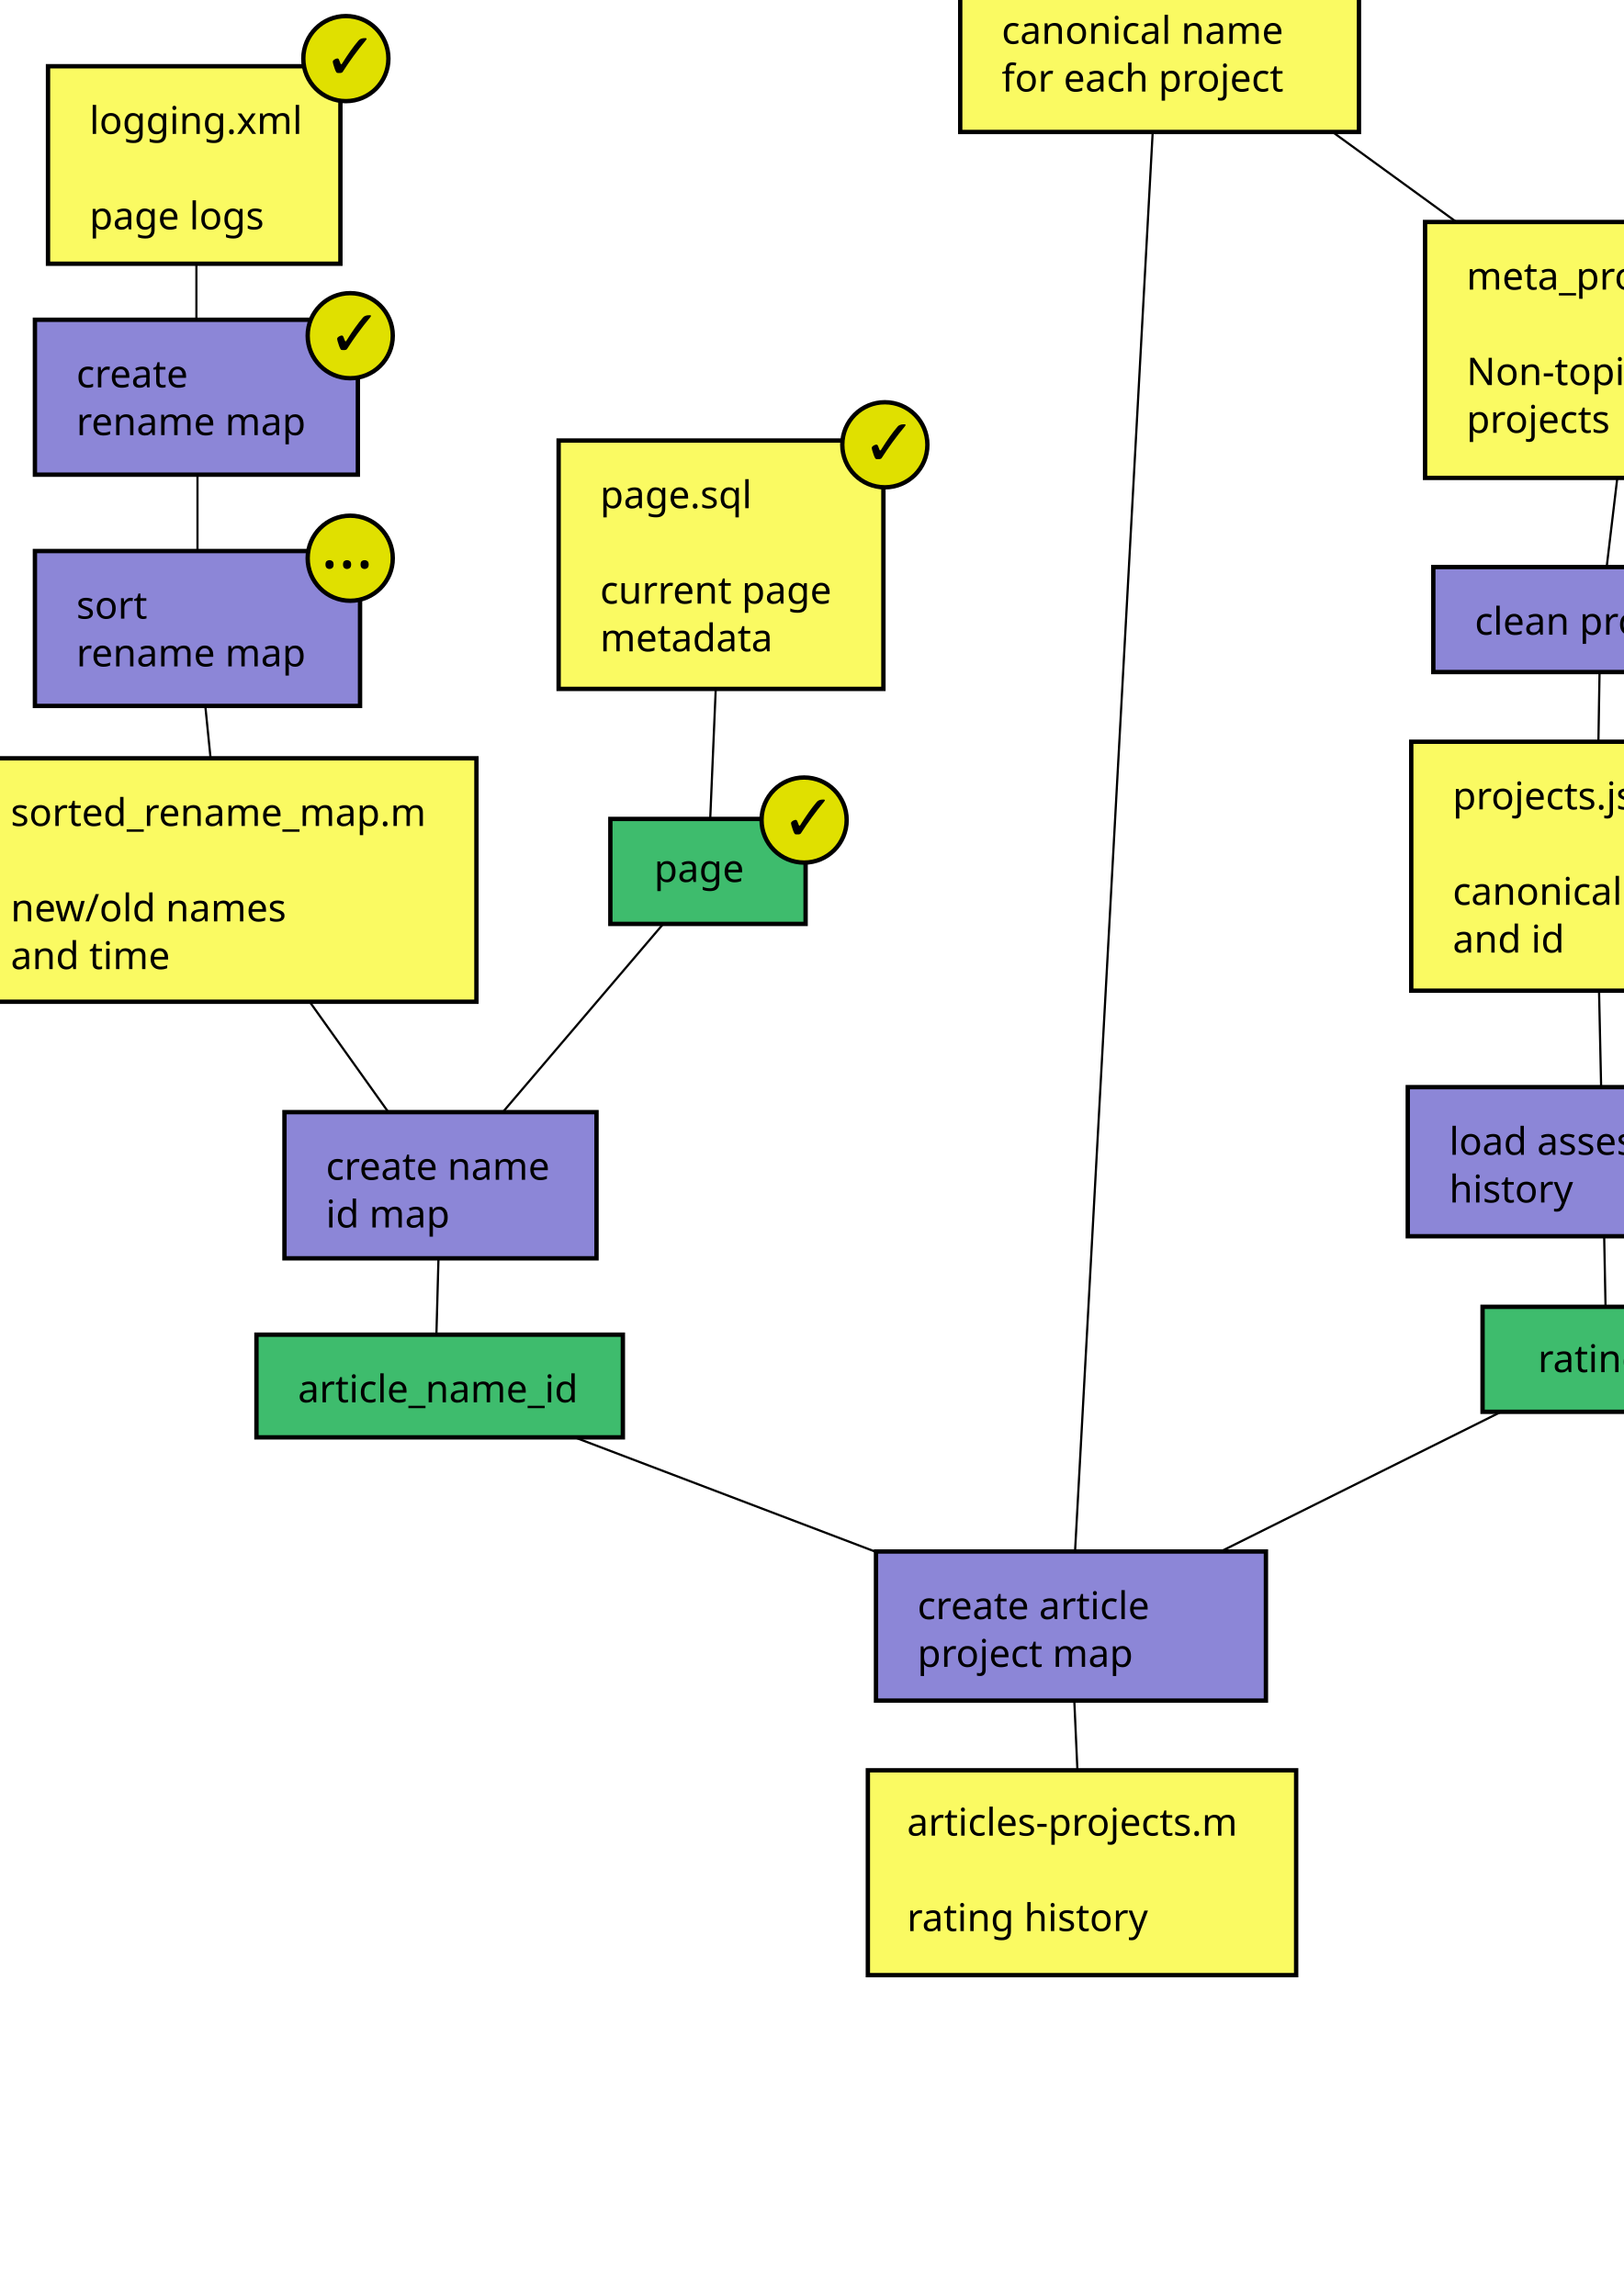
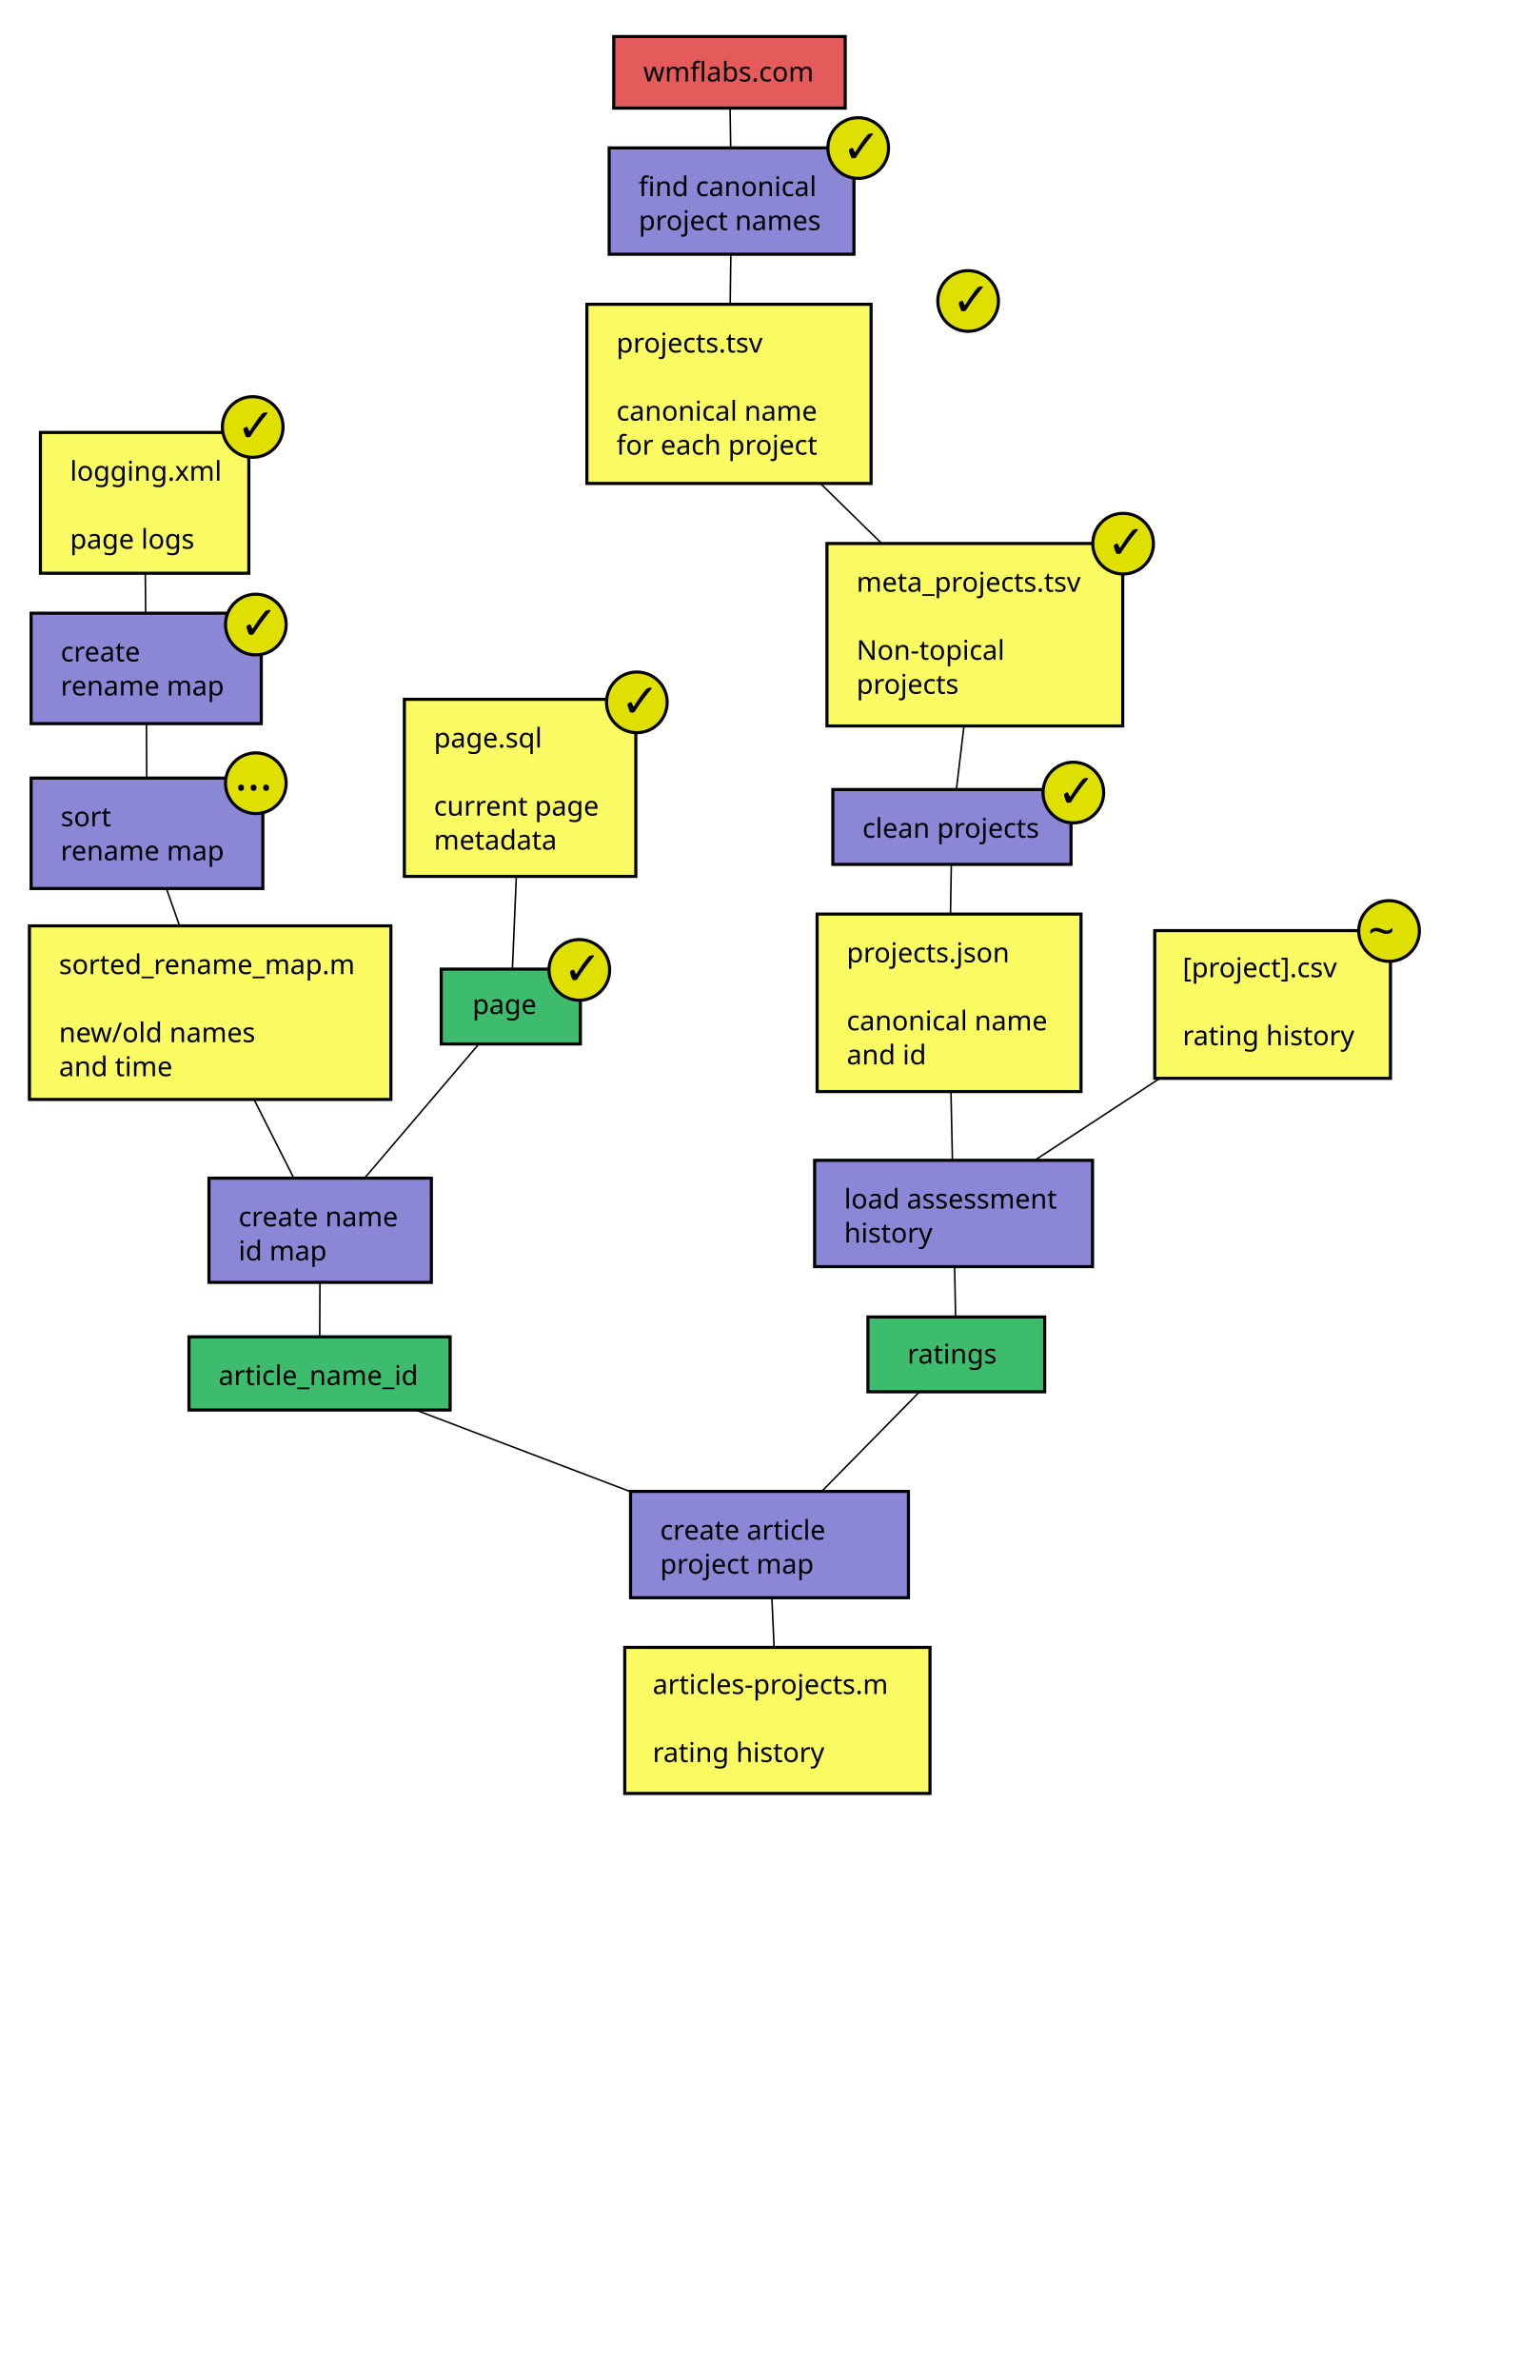
- <svg xmlns="http://www.w3.org/2000/svg" width="210mm" height="297mm" viewBox="0 0 744.094 1052.362" id="svg2" version="1.1">
+ <svg xmlns="http://www.w3.org/2000/svg" width="11in" height="17in" viewBox="0 0 990 1530" id="svg2" version="1.1">
  <defs id="defs4" />
-   <g id="layer1">
-     <rect y="347.563" x="-14.081" height="111.582" width="232.422" id="rect4311" style="fill:#fafa62;fill-opacity:1;fill-rule:evenodd;stroke:#000000;stroke-width:2;stroke-linecap:butt;stroke-linejoin:miter;stroke-miterlimit:4;stroke-dasharray:none;stroke-opacity:1" />
-     <text id="text4313" y="378.563" x="4.919" style="font-style:normal;font-weight:normal;font-size:40px;line-height:125%;font-family:sans-serif;letter-spacing:0px;word-spacing:0px;fill:#000000;fill-opacity:1;stroke:none;stroke-width:1px;stroke-linecap:butt;stroke-linejoin:miter;stroke-opacity:1" xml:space="preserve">
-       <tspan style="font-size:17.5px" y="378.563" x="4.919" id="tspan4324">sorted_rename_map.m</tspan>
-       <tspan style="font-size:17.5px" y="400.438" x="4.919" id="tspan4442" />
-       <tspan style="font-size:17.5px" y="422.313" x="4.919" id="tspan4444">new/old names</tspan>
-       <tspan style="font-size:17.5px" y="444.188" x="4.919" id="tspan4446">and time</tspan>
-     </text>
-     <g id="g4251" transform="translate(477.8427,334.5445)">
+   <g id="layer1" transform="translate(0,477.6379)">
+     <g id="g4787" transform="translate(4,-230)">
+       <rect style="fill:#fafa62;fill-opacity:1;fill-rule:evenodd;stroke:#000000;stroke-width:2;stroke-linecap:butt;stroke-linejoin:miter;stroke-miterlimit:4;stroke-dasharray:none;stroke-opacity:1" id="rect4311" width="232.422" height="111.582" x="14.919" y="347.563" />
+       <text xml:space="preserve" style="font-style:normal;font-weight:normal;font-size:40px;line-height:125%;font-family:sans-serif;letter-spacing:0px;word-spacing:0px;fill:#000000;fill-opacity:1;stroke:none;stroke-width:1px;stroke-linecap:butt;stroke-linejoin:miter;stroke-opacity:1" x="33.919" y="378.563" id="text4313">
+         <tspan id="tspan4324" x="33.919" y="378.563" style="font-size:17.5px">sorted_rename_map.m</tspan>
+         <tspan id="tspan4442" x="33.919" y="400.438" style="font-size:17.5px" />
+         <tspan id="tspan4444" x="33.919" y="422.313" style="font-size:17.5px">new/old names</tspan>
+         <tspan id="tspan4446" x="33.919" y="444.188" style="font-size:17.5px">and time</tspan>
+       </text>
+     </g>
+     <g id="g4251" transform="translate(356.5093,104.5445)">
      <rect y="-74.638" x="179" height="48.128" width="153.155" id="rect4253" style="fill:#8c86d7;fill-opacity:1;fill-rule:evenodd;stroke:#000000;stroke-width:2;stroke-linecap:butt;stroke-linejoin:miter;stroke-miterlimit:4;stroke-dasharray:none;stroke-opacity:1" />
      <text id="text4255" y="-43.638" x="198" style="font-style:normal;font-weight:normal;font-size:40px;line-height:125%;font-family:sans-serif;letter-spacing:0px;word-spacing:0px;fill:#000000;fill-opacity:1;stroke:none;stroke-width:1px;stroke-linecap:butt;stroke-linejoin:miter;stroke-opacity:1" xml:space="preserve">
        <tspan style="font-size:17.5px" y="-43.638" x="198" id="tspan4257">clean projects</tspan>
      </text>
    </g>
-     <g id="g4259" transform="translate(275.3535,-80.58157)">
+     <g id="g4259" transform="translate(212.6869,-307.9149)">
      <rect style="fill:#8c86d7;fill-opacity:1;fill-rule:evenodd;stroke:#000000;stroke-width:2;stroke-linecap:butt;stroke-linejoin:miter;stroke-miterlimit:4;stroke-dasharray:none;stroke-opacity:1" id="rect4261" width="157.412" height="68.348" x="179" y="-74.638" />
      <text xml:space="preserve" style="font-style:normal;font-weight:normal;font-size:40px;line-height:125%;font-family:sans-serif;letter-spacing:0px;word-spacing:0px;fill:#000000;fill-opacity:1;stroke:none;stroke-width:1px;stroke-linecap:butt;stroke-linejoin:miter;stroke-opacity:1" x="198" y="-43.638" id="text4263">
        <tspan id="tspan4265" x="198" y="-43.638" style="font-size:17.5px">find canonical</tspan>
        <tspan x="198" y="-21.763" style="font-size:17.5px" id="tspan4470">project names</tspan>
      </text>
    </g>
-     <rect style="fill:#3ebc6d;fill-opacity:1;fill-rule:evenodd;stroke:#000000;stroke-width:2;stroke-linecap:butt;stroke-linejoin:miter;stroke-miterlimit:4;stroke-dasharray:none;stroke-opacity:1" id="rect4269" width="167.921" height="47.06" x="117.52" y="611.745" />
-     <text xml:space="preserve" style="font-style:normal;font-weight:normal;font-size:40px;line-height:125%;font-family:sans-serif;letter-spacing:0px;word-spacing:0px;fill:#000000;fill-opacity:1;stroke:none;stroke-width:1px;stroke-linecap:butt;stroke-linejoin:miter;stroke-opacity:1" x="136.52" y="642.745" id="text4271">
-       <tspan id="tspan4273" x="136.52" y="642.745" style="font-size:17.5px">article_name_id</tspan>
+     <g id="g4806" transform="translate(4,-230)">
+       <rect y="611.745" x="117.52" height="47.06" width="167.921" id="rect4269" style="fill:#3ebc6d;fill-opacity:1;fill-rule:evenodd;stroke:#000000;stroke-width:2;stroke-linecap:butt;stroke-linejoin:miter;stroke-miterlimit:4;stroke-dasharray:none;stroke-opacity:1" />
+       <text id="text4271" y="642.745" x="136.52" style="font-style:normal;font-weight:normal;font-size:40px;line-height:125%;font-family:sans-serif;letter-spacing:0px;word-spacing:0px;fill:#000000;fill-opacity:1;stroke:none;stroke-width:1px;stroke-linecap:butt;stroke-linejoin:miter;stroke-opacity:1" xml:space="preserve">
+         <tspan style="font-size:17.5px" y="642.745" x="136.52" id="tspan4273">article_name_id</tspan>
+       </text>
+     </g>
+     <g id="g4800" transform="translate(4,-230)">
+       <rect style="fill:#8c86d7;fill-opacity:1;fill-rule:evenodd;stroke:#000000;stroke-width:2;stroke-linecap:butt;stroke-linejoin:miter;stroke-miterlimit:4;stroke-dasharray:none;stroke-opacity:1" id="rect4277" width="143" height="67" x="130.36" y="509.745" />
+       <text xml:space="preserve" style="font-style:normal;font-weight:normal;font-size:40px;line-height:125%;font-family:sans-serif;letter-spacing:0px;word-spacing:0px;fill:#000000;fill-opacity:1;stroke:none;stroke-width:1px;stroke-linecap:butt;stroke-linejoin:miter;stroke-opacity:1" x="149.36" y="540.745" id="text4279">
+         <tspan id="tspan4281" x="149.36" y="540.745" style="font-size:17.5px">create name</tspan>
+         <tspan id="tspan4329" x="149.36" y="562.62" style="font-size:17.5px">id map</tspan>
+       </text>
+     </g>
+     <g id="g4773" transform="translate(4,-230)">
+       <rect y="252.563" x="16" height="71" width="149" id="rect4285" style="fill:#8c86d7;fill-opacity:1;fill-rule:evenodd;stroke:#000000;stroke-width:2;stroke-linecap:butt;stroke-linejoin:miter;stroke-miterlimit:4;stroke-dasharray:none;stroke-opacity:1" />
+       <text id="text4287" y="283.563" x="35" style="font-style:normal;font-weight:normal;font-size:40px;line-height:125%;font-family:sans-serif;letter-spacing:0px;word-spacing:0px;fill:#000000;fill-opacity:1;stroke:none;stroke-width:1px;stroke-linecap:butt;stroke-linejoin:miter;stroke-opacity:1" xml:space="preserve">
+         <tspan style="font-size:17.5px" y="283.563" x="35" id="tspan4289">sort</tspan>
+         <tspan id="tspan4307" style="font-size:17.5px" y="305.438" x="35">rename map</tspan>
+       </text>
+     </g>
+     <g id="g4767" transform="translate(4,-230)">
+       <rect style="fill:#8c86d7;fill-opacity:1;fill-rule:evenodd;stroke:#000000;stroke-width:2;stroke-linecap:butt;stroke-linejoin:miter;stroke-miterlimit:4;stroke-dasharray:none;stroke-opacity:1" id="rect4293" width="148" height="71" x="16" y="146.563" />
+       <text xml:space="preserve" style="font-style:normal;font-weight:normal;font-size:40px;line-height:125%;font-family:sans-serif;letter-spacing:0px;word-spacing:0px;fill:#000000;fill-opacity:1;stroke:none;stroke-width:1px;stroke-linecap:butt;stroke-linejoin:miter;stroke-opacity:1" x="35" y="177.563" id="text4295">
+         <tspan id="tspan4434" x="35" y="177.563" style="font-size:17.5px">create</tspan>
+         <tspan id="tspan4438" x="35" y="199.438" style="font-size:17.5px">rename map</tspan>
+       </text>
+     </g>
+     <g id="g4831" transform="translate(-121.3333,-230)">
+       <rect style="fill:#fafa62;fill-opacity:1;fill-rule:evenodd;stroke:#000000;stroke-width:2;stroke-linecap:butt;stroke-linejoin:miter;stroke-miterlimit:4;stroke-dasharray:none;stroke-opacity:1" id="rect4193" width="151.578" height="94.952" x="863.826" y="350.617" />
+       <text xml:space="preserve" style="font-style:normal;font-weight:normal;font-size:40px;line-height:125%;font-family:sans-serif;letter-spacing:0px;word-spacing:0px;fill:#000000;fill-opacity:1;stroke:none;stroke-width:1px;stroke-linecap:butt;stroke-linejoin:miter;stroke-opacity:1" x="881.762" y="380.553" id="text4195">
+         <tspan id="tspan4197" x="881.762" y="380.553" style="font-size:17.5px">[project].csv</tspan>
+         <tspan id="tspan4484" x="881.762" y="402.428" style="font-size:17.5px" />
+         <tspan id="tspan4486" x="881.762" y="424.303" style="font-size:17.5px">rating history</tspan>
+       </text>
+     </g>
+     <g id="g4779" transform="translate(4,-230)">
+       <rect style="fill:#fafa62;fill-opacity:1;fill-rule:evenodd;stroke:#000000;stroke-width:2;stroke-linecap:butt;stroke-linejoin:miter;stroke-miterlimit:4;stroke-dasharray:none;stroke-opacity:1" id="rect4209" width="148.841" height="113.843" x="256.002" y="201.917" />
+       <text xml:space="preserve" style="font-style:normal;font-weight:normal;font-size:40px;line-height:125%;font-family:sans-serif;letter-spacing:0px;word-spacing:0px;fill:#000000;fill-opacity:1;stroke:none;stroke-width:1px;stroke-linecap:butt;stroke-linejoin:miter;stroke-opacity:1" x="275.002" y="232.917" id="text4211">
+         <tspan id="tspan4213" x="275.002" y="232.917" style="font-size:17.5px">page.sql</tspan>
+         <tspan id="tspan4448" x="275.002" y="254.792" style="font-size:17.5px" />
+         <tspan id="tspan4450" x="275.002" y="276.667" style="font-size:17.5px">current page</tspan>
+         <tspan id="tspan4452" x="275.002" y="298.542" style="font-size:17.5px">metadata</tspan>
+       </text>
+     </g>
+     <rect style="fill:#fafa62;fill-opacity:1;fill-rule:evenodd;stroke:#000000;stroke-width:2;stroke-linecap:butt;stroke-linejoin:miter;stroke-miterlimit:4;stroke-dasharray:none;stroke-opacity:1" id="rect4217" width="134" height="90.522" x="26" y="-199.638" />
+     <text xml:space="preserve" style="font-style:normal;font-weight:normal;font-size:40px;line-height:125%;font-family:sans-serif;letter-spacing:0px;word-spacing:0px;fill:#000000;fill-opacity:1;stroke:none;stroke-width:1px;stroke-linecap:butt;stroke-linejoin:miter;stroke-opacity:1" x="45" y="-168.638" id="text4219">
+       <tspan id="tspan4221" x="45" y="-168.638" style="font-size:17.5px">logging.xml</tspan>
+       <tspan x="45" y="-146.763" style="font-size:17.5px" id="tspan4428" />
+       <tspan x="45" y="-124.888" style="font-size:17.5px" id="tspan4430">page logs</tspan>
    </text>
-     <rect y="509.745" x="130.36" height="67" width="143" id="rect4277" style="fill:#8c86d7;fill-opacity:1;fill-rule:evenodd;stroke:#000000;stroke-width:2;stroke-linecap:butt;stroke-linejoin:miter;stroke-miterlimit:4;stroke-dasharray:none;stroke-opacity:1" />
-     <text id="text4279" y="540.745" x="149.36" style="font-style:normal;font-weight:normal;font-size:40px;line-height:125%;font-family:sans-serif;letter-spacing:0px;word-spacing:0px;fill:#000000;fill-opacity:1;stroke:none;stroke-width:1px;stroke-linecap:butt;stroke-linejoin:miter;stroke-opacity:1" xml:space="preserve">
-       <tspan style="font-size:17.5px" y="540.745" x="149.36" id="tspan4281">create name</tspan>
-       <tspan style="font-size:17.5px" y="562.62" x="149.36" id="tspan4329">id map</tspan>
+     <g id="g4846" transform="translate(-62.66667,-227.3333)">
+       <rect style="fill:#e55a5a;fill-opacity:1;fill-rule:evenodd;stroke:#000000;stroke-width:2;stroke-linecap:butt;stroke-linejoin:miter;stroke-miterlimit:4;stroke-dasharray:none;stroke-opacity:1" id="rect4396" width="148.841" height="46" x="457.306" y="-226.807" />
+       <text xml:space="preserve" style="font-style:normal;font-weight:normal;font-size:40px;line-height:125%;font-family:sans-serif;letter-spacing:0px;word-spacing:0px;fill:#000000;fill-opacity:1;stroke:none;stroke-width:1px;stroke-linecap:butt;stroke-linejoin:miter;stroke-opacity:1" x="476.31" y="-197.936" id="text4398">
+         <tspan id="tspan4400" x="476.31" y="-197.936" style="font-size:17.5px">wmflabs.com</tspan>
+       </text>
+     </g>
+     <g id="g4838" transform="translate(-62.66667,-227.3333)">
+       <rect style="fill:#fafa62;fill-opacity:1;fill-rule:evenodd;stroke:#000000;stroke-width:2;stroke-linecap:butt;stroke-linejoin:miter;stroke-miterlimit:4;stroke-dasharray:none;stroke-opacity:1" id="rect4416" width="182.737" height="115.168" x="440.033" y="-54.679" />
+       <text xml:space="preserve" style="font-style:normal;font-weight:normal;font-size:40px;line-height:125%;font-family:sans-serif;letter-spacing:0px;word-spacing:0px;fill:#000000;fill-opacity:1;stroke:none;stroke-width:1px;stroke-linecap:butt;stroke-linejoin:miter;stroke-opacity:1" x="459.033" y="-23.679" id="text4418">
+         <tspan id="tspan4420" x="459.033" y="-23.679" style="font-size:17.5px">projects.tsv</tspan>
+         <tspan id="tspan4472" x="459.033" y="-1.804" style="font-size:17.5px" />
+         <tspan id="tspan4474" x="459.033" y="20.071" style="font-size:17.5px">canonical name</tspan>
+         <tspan id="tspan4476" x="459.033" y="41.946" style="font-size:17.5px">for each project</tspan>
+       </text>
+     </g>
+     <rect style="fill:#fafa62;fill-opacity:1;fill-rule:evenodd;stroke:#000000;stroke-width:2;stroke-linecap:butt;stroke-linejoin:miter;stroke-miterlimit:4;stroke-dasharray:none;stroke-opacity:1" id="rect4422" width="190.186" height="117.296" x="531.731" y="-128.249" />
+     <text xml:space="preserve" style="font-style:normal;font-weight:normal;font-size:40px;line-height:125%;font-family:sans-serif;letter-spacing:0px;word-spacing:0px;fill:#000000;fill-opacity:1;stroke:none;stroke-width:1px;stroke-linecap:butt;stroke-linejoin:miter;stroke-opacity:1" x="550.731" y="-97.249" id="text4424">
+       <tspan id="tspan4426" x="550.731" y="-97.249" style="font-size:17.5px">meta_projects.tsv</tspan>
+       <tspan x="550.731" y="-75.374" style="font-size:17.5px" id="tspan4478" />
+       <tspan x="550.731" y="-53.499" style="font-size:17.5px" id="tspan4480">Non-topical</tspan>
+       <tspan x="550.731" y="-31.624" style="font-size:17.5px" id="tspan4482">projects</tspan>
    </text>
-     <rect style="fill:#8c86d7;fill-opacity:1;fill-rule:evenodd;stroke:#000000;stroke-width:2;stroke-linecap:butt;stroke-linejoin:miter;stroke-miterlimit:4;stroke-dasharray:none;stroke-opacity:1" id="rect4285" width="149" height="71" x="16" y="252.563" />
-     <text xml:space="preserve" style="font-style:normal;font-weight:normal;font-size:40px;line-height:125%;font-family:sans-serif;letter-spacing:0px;word-spacing:0px;fill:#000000;fill-opacity:1;stroke:none;stroke-width:1px;stroke-linecap:butt;stroke-linejoin:miter;stroke-opacity:1" x="35" y="283.563" id="text4287">
-       <tspan id="tspan4289" x="35" y="283.563" style="font-size:17.5px">sort</tspan>
-       <tspan x="35" y="305.438" style="font-size:17.5px" id="tspan4307">rename map</tspan>
-     </text>
-     <rect y="146.563" x="16" height="71" width="148" id="rect4293" style="fill:#8c86d7;fill-opacity:1;fill-rule:evenodd;stroke:#000000;stroke-width:2;stroke-linecap:butt;stroke-linejoin:miter;stroke-miterlimit:4;stroke-dasharray:none;stroke-opacity:1" />
-     <text id="text4295" y="177.563" x="35" style="font-style:normal;font-weight:normal;font-size:40px;line-height:125%;font-family:sans-serif;letter-spacing:0px;word-spacing:0px;fill:#000000;fill-opacity:1;stroke:none;stroke-width:1px;stroke-linecap:butt;stroke-linejoin:miter;stroke-opacity:1" xml:space="preserve">
-       <tspan style="font-size:17.5px" y="177.563" x="35" id="tspan4434">create</tspan>
-       <tspan style="font-size:17.5px" y="199.438" x="35" id="tspan4438">rename map</tspan>
-     </text>
-     <rect y="350.617" x="863.826" height="94.952" width="151.578" id="rect4193" style="fill:#fafa62;fill-opacity:1;fill-rule:evenodd;stroke:#000000;stroke-width:2;stroke-linecap:butt;stroke-linejoin:miter;stroke-miterlimit:4;stroke-dasharray:none;stroke-opacity:1" />
-     <text id="text4195" y="380.553" x="881.762" style="font-style:normal;font-weight:normal;font-size:40px;line-height:125%;font-family:sans-serif;letter-spacing:0px;word-spacing:0px;fill:#000000;fill-opacity:1;stroke:none;stroke-width:1px;stroke-linecap:butt;stroke-linejoin:miter;stroke-opacity:1" xml:space="preserve">
-       <tspan style="font-size:17.5px" y="380.553" x="881.762" id="tspan4197">[project].csv</tspan>
-       <tspan style="font-size:17.5px" y="402.428" x="881.762" id="tspan4484" />
-       <tspan style="font-size:17.5px" y="424.303" x="881.762" id="tspan4486">rating history</tspan>
-     </text>
-     <rect y="201.917" x="256.002" height="113.843" width="148.841" id="rect4209" style="fill:#fafa62;fill-opacity:1;fill-rule:evenodd;stroke:#000000;stroke-width:2;stroke-linecap:butt;stroke-linejoin:miter;stroke-miterlimit:4;stroke-dasharray:none;stroke-opacity:1" />
-     <text id="text4211" y="232.917" x="275.002" style="font-style:normal;font-weight:normal;font-size:40px;line-height:125%;font-family:sans-serif;letter-spacing:0px;word-spacing:0px;fill:#000000;fill-opacity:1;stroke:none;stroke-width:1px;stroke-linecap:butt;stroke-linejoin:miter;stroke-opacity:1" xml:space="preserve">
-       <tspan style="font-size:17.5px" y="232.917" x="275.002" id="tspan4213">page.sql</tspan>
-       <tspan style="font-size:17.5px" y="254.792" x="275.002" id="tspan4448" />
-       <tspan style="font-size:17.5px" y="276.667" x="275.002" id="tspan4450">current page</tspan>
-       <tspan style="font-size:17.5px" y="298.542" x="275.002" id="tspan4452">metadata</tspan>
-     </text>
-     <rect style="fill:#fafa62;fill-opacity:1;fill-rule:evenodd;stroke:#000000;stroke-width:2;stroke-linecap:butt;stroke-linejoin:miter;stroke-miterlimit:4;stroke-dasharray:none;stroke-opacity:1" id="rect4217" width="134" height="90.522" x="22" y="30.362" />
-     <text xml:space="preserve" style="font-style:normal;font-weight:normal;font-size:40px;line-height:125%;font-family:sans-serif;letter-spacing:0px;word-spacing:0px;fill:#000000;fill-opacity:1;stroke:none;stroke-width:1px;stroke-linecap:butt;stroke-linejoin:miter;stroke-opacity:1" x="41" y="61.362" id="text4219">
-       <tspan id="tspan4221" x="41" y="61.362" style="font-size:17.5px">logging.xml</tspan>
-       <tspan x="41" y="83.237" style="font-size:17.5px" id="tspan4428" />
-       <tspan x="41" y="105.112" style="font-size:17.5px" id="tspan4430">page logs</tspan>
-     </text>
-     <path style="fill:none;fill-rule:evenodd;stroke:#000000;stroke-width:1px;stroke-linecap:butt;stroke-linejoin:miter;stroke-opacity:1" d="m 90,120.884 0,25.679" id="path4341" />
-     <path style="fill:none;fill-rule:evenodd;stroke:#000000;stroke-width:1px;stroke-linecap:butt;stroke-linejoin:miter;stroke-opacity:1" d="m 90.5,217.563 0,35" id="path4343" />
-     <path style="fill:none;fill-rule:evenodd;stroke:#000000;stroke-width:1px;stroke-linecap:butt;stroke-linejoin:miter;stroke-opacity:1" d="m 200.945,576.745 -0.956,35" id="path4359" />
-     <rect y="-226.807" x="457.306" height="46" width="148.841" id="rect4396" style="fill:#e55a5a;fill-opacity:1;fill-rule:evenodd;stroke:#000000;stroke-width:2;stroke-linecap:butt;stroke-linejoin:miter;stroke-miterlimit:4;stroke-dasharray:none;stroke-opacity:1" />
-     <text id="text4398" y="-197.936" x="476.31" style="font-style:normal;font-weight:normal;font-size:40px;line-height:125%;font-family:sans-serif;letter-spacing:0px;word-spacing:0px;fill:#000000;fill-opacity:1;stroke:none;stroke-width:1px;stroke-linecap:butt;stroke-linejoin:miter;stroke-opacity:1" xml:space="preserve">
-       <tspan style="font-size:17.5px" y="-197.936" x="476.31" id="tspan4400">wmflabs.com</tspan>
-     </text>
-     <rect y="-54.679" x="440.033" height="115.168" width="182.737" id="rect4416" style="fill:#fafa62;fill-opacity:1;fill-rule:evenodd;stroke:#000000;stroke-width:2;stroke-linecap:butt;stroke-linejoin:miter;stroke-miterlimit:4;stroke-dasharray:none;stroke-opacity:1" />
-     <text id="text4418" y="-23.679" x="459.033" style="font-style:normal;font-weight:normal;font-size:40px;line-height:125%;font-family:sans-serif;letter-spacing:0px;word-spacing:0px;fill:#000000;fill-opacity:1;stroke:none;stroke-width:1px;stroke-linecap:butt;stroke-linejoin:miter;stroke-opacity:1" xml:space="preserve">
-       <tspan style="font-size:17.5px" y="-23.679" x="459.033" id="tspan4420">projects.tsv</tspan>
-       <tspan style="font-size:17.5px" y="-1.804" x="459.033" id="tspan4472" />
-       <tspan style="font-size:17.5px" y="20.071" x="459.033" id="tspan4474">canonical name</tspan>
-       <tspan style="font-size:17.5px" y="41.946" x="459.033" id="tspan4476">for each project</tspan>
-     </text>
-     <rect style="fill:#fafa62;fill-opacity:1;fill-rule:evenodd;stroke:#000000;stroke-width:2;stroke-linecap:butt;stroke-linejoin:miter;stroke-miterlimit:4;stroke-dasharray:none;stroke-opacity:1" id="rect4422" width="190.186" height="117.296" x="653.064" y="101.751" />
-     <text xml:space="preserve" style="font-style:normal;font-weight:normal;font-size:40px;line-height:125%;font-family:sans-serif;letter-spacing:0px;word-spacing:0px;fill:#000000;fill-opacity:1;stroke:none;stroke-width:1px;stroke-linecap:butt;stroke-linejoin:miter;stroke-opacity:1" x="672.064" y="132.751" id="text4424">
-       <tspan id="tspan4426" x="672.064" y="132.751" style="font-size:17.5px">meta_projects.tsv</tspan>
-       <tspan x="672.064" y="154.626" style="font-size:17.5px" id="tspan4478" />
-       <tspan x="672.064" y="176.501" style="font-size:17.5px" id="tspan4480">Non-topical</tspan>
-       <tspan x="672.064" y="198.376" style="font-size:17.5px" id="tspan4482">projects</tspan>
-     </text>
-     <rect y="375.356" x="279.706" height="48.12" width="89.478" id="rect4454" style="fill:#3ebc6d;fill-opacity:1;fill-rule:evenodd;stroke:#000000;stroke-width:2;stroke-linecap:butt;stroke-linejoin:miter;stroke-miterlimit:4;stroke-dasharray:none;stroke-opacity:1" />
-     <text id="text4456" y="404.236" x="299.766" style="font-style:normal;font-weight:normal;font-size:40px;line-height:125%;font-family:sans-serif;letter-spacing:0px;word-spacing:0px;fill:#000000;fill-opacity:1;stroke:none;stroke-width:1px;stroke-linecap:butt;stroke-linejoin:miter;stroke-opacity:1" xml:space="preserve">
-       <tspan style="font-size:17.5px" y="404.236" x="299.766" id="tspan4458">page</tspan>
-     </text>
-     <path style="fill:none;fill-rule:evenodd;stroke:#000000;stroke-width:1px;stroke-linecap:butt;stroke-linejoin:miter;stroke-opacity:1" d="m 94.081,323.563 2.421,24" id="path4460" />
-     <path style="fill:none;fill-rule:evenodd;stroke:#000000;stroke-width:1px;stroke-linecap:butt;stroke-linejoin:miter;stroke-opacity:1" d="m 328.002,315.76 -2.534,59.596" id="path4462" />
-     <path style="fill:none;fill-rule:evenodd;stroke:#000000;stroke-width:1px;stroke-linecap:butt;stroke-linejoin:miter;stroke-opacity:1" d="m 141.904,459.145 36.074,50.6" id="path4464" />
-     <path style="fill:none;fill-rule:evenodd;stroke:#000000;stroke-width:1px;stroke-linecap:butt;stroke-linejoin:miter;stroke-opacity:1" d="m 303.939,423.476 -73.527,86.269" id="path4468" />
-     <rect style="fill:#fafa62;fill-opacity:1;fill-rule:evenodd;stroke:#000000;stroke-width:2;stroke-linecap:butt;stroke-linejoin:miter;stroke-miterlimit:4;stroke-dasharray:none;stroke-opacity:1" id="rect4512" width="169.669" height="114.108" x="646.733" y="339.975" />
-     <text xml:space="preserve" style="font-style:normal;font-weight:normal;font-size:40px;line-height:125%;font-family:sans-serif;letter-spacing:0px;word-spacing:0px;fill:#000000;fill-opacity:1;stroke:none;stroke-width:1px;stroke-linecap:butt;stroke-linejoin:miter;stroke-opacity:1" x="665.733" y="370.975" id="text4514">
-       <tspan id="tspan4520" x="665.733" y="370.975" style="font-size:17.5px">projects.json</tspan>
-       <tspan x="665.733" y="392.85" style="font-size:17.5px" id="tspan4527" />
-       <tspan x="665.733" y="414.725" style="font-size:17.5px" id="tspan4529">canonical name</tspan>
-       <tspan x="665.733" y="436.6" style="font-size:17.5px" id="tspan4531">and id</tspan>
-     </text>
-     <g transform="translate(466.1366,572.9213)" id="g4533">
+     <g id="g4795" transform="translate(4,-230)">
+       <rect style="fill:#3ebc6d;fill-opacity:1;fill-rule:evenodd;stroke:#000000;stroke-width:2;stroke-linecap:butt;stroke-linejoin:miter;stroke-miterlimit:4;stroke-dasharray:none;stroke-opacity:1" id="rect4454" width="89.478" height="48.12" x="279.706" y="375.356" />
+       <text xml:space="preserve" style="font-style:normal;font-weight:normal;font-size:40px;line-height:125%;font-family:sans-serif;letter-spacing:0px;word-spacing:0px;fill:#000000;fill-opacity:1;stroke:none;stroke-width:1px;stroke-linecap:butt;stroke-linejoin:miter;stroke-opacity:1" x="299.766" y="404.236" id="text4456">
+         <tspan id="tspan4458" x="299.766" y="404.236" style="font-size:17.5px">page</tspan>
+       </text>
+     </g>
+     <g id="g4823" transform="translate(-121.3333,-230)">
+       <rect y="339.975" x="646.733" height="114.108" width="169.669" id="rect4512" style="fill:#fafa62;fill-opacity:1;fill-rule:evenodd;stroke:#000000;stroke-width:2;stroke-linecap:butt;stroke-linejoin:miter;stroke-miterlimit:4;stroke-dasharray:none;stroke-opacity:1" />
+       <text id="text4514" y="370.975" x="665.733" style="font-style:normal;font-weight:normal;font-size:40px;line-height:125%;font-family:sans-serif;letter-spacing:0px;word-spacing:0px;fill:#000000;fill-opacity:1;stroke:none;stroke-width:1px;stroke-linecap:butt;stroke-linejoin:miter;stroke-opacity:1" xml:space="preserve">
+         <tspan style="font-size:17.5px" y="370.975" x="665.733" id="tspan4520">projects.json</tspan>
+         <tspan id="tspan4527" style="font-size:17.5px" y="392.85" x="665.733" />
+         <tspan id="tspan4529" style="font-size:17.5px" y="414.725" x="665.733">canonical name</tspan>
+         <tspan id="tspan4531" style="font-size:17.5px" y="436.6" x="665.733">and id</tspan>
+       </text>
+     </g>
+     <g transform="translate(344.8033,342.9213)" id="g4533">
      <rect style="fill:#8c86d7;fill-opacity:1;fill-rule:evenodd;stroke:#000000;stroke-width:2;stroke-linecap:butt;stroke-linejoin:miter;stroke-miterlimit:4;stroke-dasharray:none;stroke-opacity:1" id="rect4535" width="178.696" height="68.348" x="179" y="-74.638" />
      <text xml:space="preserve" style="font-style:normal;font-weight:normal;font-size:40px;line-height:125%;font-family:sans-serif;letter-spacing:0px;word-spacing:0px;fill:#000000;fill-opacity:1;stroke:none;stroke-width:1px;stroke-linecap:butt;stroke-linejoin:miter;stroke-opacity:1" x="198" y="-43.638" id="text4537">
        <tspan id="tspan4539" x="198" y="-43.638" style="font-size:17.5px">load assessment</tspan>
        <tspan x="198" y="-21.763" style="font-size:17.5px" id="tspan4541">history</tspan>
      </text>
    </g>
-     <rect y="598.975" x="679.408" height="48.124" width="113.648" id="rect4543" style="fill:#3ebc6d;fill-opacity:1;fill-rule:evenodd;stroke:#000000;stroke-width:2;stroke-linecap:butt;stroke-linejoin:miter;stroke-miterlimit:4;stroke-dasharray:none;stroke-opacity:1" />
-     <text id="text4545" y="628.911" x="704.793" style="font-style:normal;font-weight:normal;font-size:40px;line-height:125%;font-family:sans-serif;letter-spacing:0px;word-spacing:0px;fill:#000000;fill-opacity:1;stroke:none;stroke-width:1px;stroke-linecap:butt;stroke-linejoin:miter;stroke-opacity:1" xml:space="preserve">
-       <tspan style="font-size:17.5px" y="628.911" x="704.793" id="tspan4547">ratings</tspan>
-     </text>
-     <g id="g4568" transform="translate(222.4389,785.7577)">
+     <g id="g4818" transform="translate(-121.3333,-230)">
+       <rect style="fill:#3ebc6d;fill-opacity:1;fill-rule:evenodd;stroke:#000000;stroke-width:2;stroke-linecap:butt;stroke-linejoin:miter;stroke-miterlimit:4;stroke-dasharray:none;stroke-opacity:1" id="rect4543" width="113.648" height="48.124" x="679.408" y="598.975" />
+       <text xml:space="preserve" style="font-style:normal;font-weight:normal;font-size:40px;line-height:125%;font-family:sans-serif;letter-spacing:0px;word-spacing:0px;fill:#000000;fill-opacity:1;stroke:none;stroke-width:1px;stroke-linecap:butt;stroke-linejoin:miter;stroke-opacity:1" x="704.793" y="628.911" id="text4545">
+         <tspan id="tspan4547" x="704.793" y="628.911" style="font-size:17.5px">ratings</tspan>
+       </text>
+     </g>
+     <g id="g4568" transform="translate(226.4389,555.7577)">
      <rect y="-74.638" x="179" height="68.348" width="178.696" id="rect4570" style="fill:#8c86d7;fill-opacity:1;fill-rule:evenodd;stroke:#000000;stroke-width:2;stroke-linecap:butt;stroke-linejoin:miter;stroke-miterlimit:4;stroke-dasharray:none;stroke-opacity:1" />
      <text id="text4572" y="-43.638" x="198" style="font-style:normal;font-weight:normal;font-size:40px;line-height:125%;font-family:sans-serif;letter-spacing:0px;word-spacing:0px;fill:#000000;fill-opacity:1;stroke:none;stroke-width:1px;stroke-linecap:butt;stroke-linejoin:miter;stroke-opacity:1" xml:space="preserve">
        <tspan style="font-size:17.5px" y="-43.638" x="198" id="tspan4580">create article</tspan>
        <tspan style="font-size:17.5px" y="-21.763" x="198" id="tspan4584">project map</tspan>
      </text>
    </g>
-     <rect style="fill:#fafa62;fill-opacity:1;fill-rule:evenodd;stroke:#000000;stroke-width:2;stroke-linecap:butt;stroke-linejoin:miter;stroke-miterlimit:4;stroke-dasharray:none;stroke-opacity:1" id="rect4586" width="196.273" height="93.888" x="397.714" y="811.408" />
-     <text xml:space="preserve" style="font-style:normal;font-weight:normal;font-size:40px;line-height:125%;font-family:sans-serif;letter-spacing:0px;word-spacing:0px;fill:#000000;fill-opacity:1;stroke:none;stroke-width:1px;stroke-linecap:butt;stroke-linejoin:miter;stroke-opacity:1" x="415.65" y="841.344" id="text4588">
-       <tspan id="tspan4590" x="415.65" y="841.344" style="font-size:17.5px">articles-projects.m</tspan>
-       <tspan id="tspan4592" x="415.65" y="863.219" style="font-size:17.5px" />
-       <tspan id="tspan4594" x="415.65" y="885.094" style="font-size:17.5px">rating history</tspan>
-     </text>
-     <path style="fill:none;fill-rule:evenodd;stroke:#000000;stroke-width:1px;stroke-linecap:butt;stroke-linejoin:miter;stroke-opacity:1" d="m 532.602,-86.872 -0.431,32.192" id="path4598" />
-     <path style="fill:none;fill-rule:evenodd;stroke:#000000;stroke-width:1px;stroke-linecap:butt;stroke-linejoin:miter;stroke-opacity:1" d="m 610.653,60.489 56.789,41.263" id="path4600" />
-     <path style="fill:none;fill-rule:evenodd;stroke:#000000;stroke-width:1px;stroke-linecap:butt;stroke-linejoin:miter;stroke-opacity:1" d="m 741.163,219.048 -4.873,40.859" id="path4602" />
-     <path style="fill:none;fill-rule:evenodd;stroke:#000000;stroke-width:1px;stroke-linecap:butt;stroke-linejoin:miter;stroke-opacity:1" d="m 733.026,308.035 -0.523,31.94" id="path4604" />
-     <g id="g4618" transform="translate(-124,-58)">
+     <g id="g4811" transform="translate(4,-230)">
+       <rect y="811.408" x="397.714" height="93.888" width="196.273" id="rect4586" style="fill:#fafa62;fill-opacity:1;fill-rule:evenodd;stroke:#000000;stroke-width:2;stroke-linecap:butt;stroke-linejoin:miter;stroke-miterlimit:4;stroke-dasharray:none;stroke-opacity:1" />
+       <text id="text4588" y="841.344" x="415.65" style="font-style:normal;font-weight:normal;font-size:40px;line-height:125%;font-family:sans-serif;letter-spacing:0px;word-spacing:0px;fill:#000000;fill-opacity:1;stroke:none;stroke-width:1px;stroke-linecap:butt;stroke-linejoin:miter;stroke-opacity:1" xml:space="preserve">
+         <tspan style="font-size:17.5px" y="841.344" x="415.65" id="tspan4590">articles-projects.m</tspan>
+         <tspan style="font-size:17.5px" y="863.219" x="415.65" id="tspan4592" />
+         <tspan style="font-size:17.5px" y="885.094" x="415.65" id="tspan4594">rating history</tspan>
+       </text>
+     </g>
+     <g id="g4618" transform="translate(-120,-288)">
      <circle r="19.5" cy="84.862" cx="282.5" id="path4606" style="fill:#e0e000;fill-opacity:1;stroke:#000000;stroke-width:2;stroke-miterlimit:4;stroke-dasharray:none;stroke-opacity:1" />
      <text id="text4608" y="94.362" x="272" style="font-style:normal;font-weight:normal;font-size:40px;line-height:125%;font-family:sans-serif;letter-spacing:0px;word-spacing:0px;fill:#000000;fill-opacity:1;stroke:none;stroke-width:1px;stroke-linecap:butt;stroke-linejoin:miter;stroke-opacity:1" xml:space="preserve">
        <tspan style="font-size:30px" y="94.362" x="272" id="tspan4610">✓</tspan>
      </text>
    </g>
-     <g id="g4680" transform="translate(-126,287)">
+     <g id="g4680" transform="translate(-122,57)">
      <circle style="fill:#e0e000;fill-opacity:1;stroke:#000000;stroke-width:2;stroke-miterlimit:4;stroke-dasharray:none;stroke-opacity:1" id="circle4612" cx="286.5" cy="-31.138" r="19.5" />
      <text xml:space="preserve" style="font-style:normal;font-weight:normal;font-size:40px;line-height:125%;font-family:sans-serif;letter-spacing:0px;word-spacing:0px;fill:#000000;fill-opacity:1;stroke:none;stroke-width:1px;stroke-linecap:butt;stroke-linejoin:miter;stroke-opacity:1" x="273" y="-26.638" id="text4614">
        <tspan id="tspan4616" x="273" y="-26.638" style="font-size:30px">...</tspan>
      </text>
    </g>
-     <g transform="translate(123,119)" id="g4646">
+     <g transform="translate(127,-111)" id="g4646">
      <circle style="fill:#e0e000;fill-opacity:1;stroke:#000000;stroke-width:2;stroke-miterlimit:4;stroke-dasharray:none;stroke-opacity:1" id="circle4648" cx="282.5" cy="84.862" r="19.5" />
      <text xml:space="preserve" style="font-style:normal;font-weight:normal;font-size:40px;line-height:125%;font-family:sans-serif;letter-spacing:0px;word-spacing:0px;fill:#000000;fill-opacity:1;stroke:none;stroke-width:1px;stroke-linecap:butt;stroke-linejoin:miter;stroke-opacity:1" x="272" y="94.362" id="text4650">
        <tspan id="tspan4652" x="272" y="94.362" style="font-size:30px">✓</tspan>
      </text>
    </g>
-     <g id="g4654" transform="translate(332,-240)">
+     <g id="g4654" transform="translate(269.3333,-467.3333)">
      <circle r="19.5" cy="84.862" cx="282.5" id="circle4656" style="fill:#e0e000;fill-opacity:1;stroke:#000000;stroke-width:2;stroke-miterlimit:4;stroke-dasharray:none;stroke-opacity:1" />
      <text id="text4658" y="94.362" x="272" style="font-style:normal;font-weight:normal;font-size:40px;line-height:125%;font-family:sans-serif;letter-spacing:0px;word-spacing:0px;fill:#000000;fill-opacity:1;stroke:none;stroke-width:1px;stroke-linecap:butt;stroke-linejoin:miter;stroke-opacity:1" xml:space="preserve">
        <tspan style="font-size:30px" y="94.362" x="272" id="tspan4660">✓</tspan>
      </text>
    </g>
-     <g transform="translate(336,-139)" id="g4662">
+     <g transform="translate(340,-369)" id="g4662">
      <circle style="fill:#e0e000;fill-opacity:1;stroke:#000000;stroke-width:2;stroke-miterlimit:4;stroke-dasharray:none;stroke-opacity:1" id="circle4664" cx="282.5" cy="84.862" r="19.5" />
      <text xml:space="preserve" style="font-style:normal;font-weight:normal;font-size:40px;line-height:125%;font-family:sans-serif;letter-spacing:0px;word-spacing:0px;fill:#000000;fill-opacity:1;stroke:none;stroke-width:1px;stroke-linecap:butt;stroke-linejoin:miter;stroke-opacity:1" x="272" y="94.362" id="text4666">
        <tspan id="tspan4668" x="272" y="94.362" style="font-size:30px">✓</tspan>
      </text>
    </g>
-     <g id="g4670" transform="translate(561,17)">
+     <g id="g4670" transform="translate(439.6667,-213)">
      <circle r="19.5" cy="84.862" cx="282.5" id="circle4672" style="fill:#e0e000;fill-opacity:1;stroke:#000000;stroke-width:2;stroke-miterlimit:4;stroke-dasharray:none;stroke-opacity:1" />
      <text id="text4674" y="94.362" x="272" style="font-style:normal;font-weight:normal;font-size:40px;line-height:125%;font-family:sans-serif;letter-spacing:0px;word-spacing:0px;fill:#000000;fill-opacity:1;stroke:none;stroke-width:1px;stroke-linecap:butt;stroke-linejoin:miter;stroke-opacity:1" xml:space="preserve">
        <tspan style="font-size:30px" y="94.362" x="272" id="tspan4676">✓</tspan>
      </text>
    </g>
-     <path style="fill:none;fill-rule:evenodd;stroke:#000000;stroke-width:1px;stroke-linecap:butt;stroke-linejoin:miter;stroke-opacity:1" d="m 532.097,-180.807 0.412,25.588" id="path4678" />
-     <g id="g4685" transform="translate(86,291)">
+     <g id="g4685" transform="translate(90,61)">
      <circle r="19.5" cy="84.862" cx="282.5" id="circle4687" style="fill:#e0e000;fill-opacity:1;stroke:#000000;stroke-width:2;stroke-miterlimit:4;stroke-dasharray:none;stroke-opacity:1" />
      <text id="text4689" y="94.362" x="272" style="font-style:normal;font-weight:normal;font-size:40px;line-height:125%;font-family:sans-serif;letter-spacing:0px;word-spacing:0px;fill:#000000;fill-opacity:1;stroke:none;stroke-width:1px;stroke-linecap:butt;stroke-linejoin:miter;stroke-opacity:1" xml:space="preserve">
        <tspan style="font-size:30px" y="94.362" x="272" id="tspan4691">✓</tspan>
      </text>
    </g>
-     <g id="g4712">
+     <g id="g4712" transform="translate(-121.3333,-230)">
      <circle r="19.5" cy="350.862" cx="1014.5" id="circle4703" style="fill:#e0e000;fill-opacity:1;stroke:#000000;stroke-width:2;stroke-miterlimit:4;stroke-dasharray:none;stroke-opacity:1" />
      <text id="text4705" y="361.362" x="1001" style="font-style:normal;font-weight:normal;font-size:40px;line-height:125%;font-family:sans-serif;letter-spacing:0px;word-spacing:0px;fill:#000000;fill-opacity:1;stroke:none;stroke-width:1px;stroke-linecap:butt;stroke-linejoin:miter;stroke-opacity:1" xml:space="preserve">
        <tspan style="font-size:30px" y="361.362" x="1001" id="tspan4707">~</tspan>
      </text>
    </g>
-     <g transform="translate(529,177)" id="g4737">
+     <g transform="translate(407.6667,-53)" id="g4737">
      <circle style="fill:#e0e000;fill-opacity:1;stroke:#000000;stroke-width:2;stroke-miterlimit:4;stroke-dasharray:none;stroke-opacity:1" id="circle4739" cx="282.5" cy="84.862" r="19.5" />
      <text xml:space="preserve" style="font-style:normal;font-weight:normal;font-size:40px;line-height:125%;font-family:sans-serif;letter-spacing:0px;word-spacing:0px;fill:#000000;fill-opacity:1;stroke:none;stroke-width:1px;stroke-linecap:butt;stroke-linejoin:miter;stroke-opacity:1" x="272" y="94.362" id="text4741">
        <tspan id="tspan4743" x="272" y="94.362" style="font-size:30px">✓</tspan>
      </text>
    </g>
-     <g id="g4745" transform="translate(-122,69)">
+     <g id="g4745" transform="translate(-118,-161)">
      <circle r="19.5" cy="84.862" cx="282.5" id="circle4747" style="fill:#e0e000;fill-opacity:1;stroke:#000000;stroke-width:2;stroke-miterlimit:4;stroke-dasharray:none;stroke-opacity:1" />
      <text id="text4749" y="94.362" x="272" style="font-style:normal;font-weight:normal;font-size:40px;line-height:125%;font-family:sans-serif;letter-spacing:0px;word-spacing:0px;fill:#000000;fill-opacity:1;stroke:none;stroke-width:1px;stroke-linecap:butt;stroke-linejoin:miter;stroke-opacity:1" xml:space="preserve">
        <tspan style="font-size:30px" y="94.362" x="272" id="tspan4751">✓</tspan>
      </text>
    </g>
-     <path style="fill:none;fill-rule:evenodd;stroke:#000000;stroke-width:1px;stroke-linecap:butt;stroke-linejoin:miter;stroke-opacity:1" d="m 263.355,658.805 138.084,52.511" id="path4753" />
-     <path style="fill:none;fill-rule:evenodd;stroke:#000000;stroke-width:1px;stroke-linecap:butt;stroke-linejoin:miter;stroke-opacity:1" d="M 687.924,647.099 559.395,711.12" id="path4755" />
-     <path style="fill:none;fill-rule:evenodd;stroke:#000000;stroke-width:1px;stroke-linecap:butt;stroke-linejoin:miter;stroke-opacity:1" d="m 732.796,454.083 0.952,44.201" id="path4757" />
-     <path style="fill:none;fill-rule:evenodd;stroke:#000000;stroke-width:1px;stroke-linecap:butt;stroke-linejoin:miter;stroke-opacity:1" d="m 867.134,445.569 -80.477,52.714" id="path4759" />
-     <path style="fill:none;fill-rule:evenodd;stroke:#000000;stroke-width:1px;stroke-linecap:butt;stroke-linejoin:miter;stroke-opacity:1" d="m 735.144,566.631 0.624,32.344" id="path4761" />
-     <path style="fill:none;fill-rule:evenodd;stroke:#000000;stroke-width:1px;stroke-linecap:butt;stroke-linejoin:miter;stroke-opacity:1" d="M 528.251,60.489 492.656,711.12" id="path4763" />
-     <path style="fill:none;fill-rule:evenodd;stroke:#000000;stroke-width:1px;stroke-linecap:butt;stroke-linejoin:miter;stroke-opacity:1" d="m 492.317,779.468 1.431,31.94" id="path4765" />
+     <path style="fill:none;fill-rule:evenodd;stroke:#000000;stroke-width:1px;stroke-linecap:butt;stroke-linejoin:miter;stroke-opacity:1" d="m 93.425,-109.116 0.241,25.679" id="path4851" />
+     <path style="fill:none;fill-rule:evenodd;stroke:#000000;stroke-width:1px;stroke-linecap:butt;stroke-linejoin:miter;stroke-opacity:1" d="m 94.167,-12.437 0.165,35" id="path4853" />
+     <path style="fill:none;fill-rule:evenodd;stroke:#000000;stroke-width:1px;stroke-linecap:butt;stroke-linejoin:miter;stroke-opacity:1" d="m 107.011,93.563 8.458,24" id="path4855" />
+     <path style="fill:none;fill-rule:evenodd;stroke:#000000;stroke-width:1px;stroke-linecap:butt;stroke-linejoin:miter;stroke-opacity:1" d="m 163.339,229.145 25.584,50.6" id="path4857" />
+     <path style="fill:none;fill-rule:evenodd;stroke:#000000;stroke-width:1px;stroke-linecap:butt;stroke-linejoin:miter;stroke-opacity:1" d="m 205.722,346.745 -0.144,35" id="path4859" />
+     <path style="fill:none;fill-rule:evenodd;stroke:#000000;stroke-width:1px;stroke-linecap:butt;stroke-linejoin:miter;stroke-opacity:1" d="m 267.355,428.805 138.084,52.511" id="path4861" />
+     <path style="fill:none;fill-rule:evenodd;stroke:#000000;stroke-width:1px;stroke-linecap:butt;stroke-linejoin:miter;stroke-opacity:1" d="m 332.002,85.76 -2.534,59.596" id="path4863" />
+     <path style="fill:none;fill-rule:evenodd;stroke:#000000;stroke-width:1px;stroke-linecap:butt;stroke-linejoin:miter;stroke-opacity:1" d="m 307.939,193.476 -73.527,86.269" id="path4865" />
+     <path style="fill:none;fill-rule:evenodd;stroke:#000000;stroke-width:1px;stroke-linecap:butt;stroke-linejoin:miter;stroke-opacity:1" d="m 469.43,-408.141 0.412,25.588" id="path4867" />
+     <path style="fill:none;fill-rule:evenodd;stroke:#000000;stroke-width:1px;stroke-linecap:butt;stroke-linejoin:miter;stroke-opacity:1" d="m 469.936,-314.205 -0.431,32.192" id="path4869" />
+     <path style="fill:none;fill-rule:evenodd;stroke:#000000;stroke-width:1px;stroke-linecap:butt;stroke-linejoin:miter;stroke-opacity:1" d="m 527.532,-166.845 39.409,38.596" id="path4871" />
+     <path style="fill:none;fill-rule:evenodd;stroke:#000000;stroke-width:1px;stroke-linecap:butt;stroke-linejoin:miter;stroke-opacity:1" d="m 619.83,-10.952 -4.873,40.859" id="path4873" />
+     <path style="fill:none;fill-rule:evenodd;stroke:#000000;stroke-width:1px;stroke-linecap:butt;stroke-linejoin:miter;stroke-opacity:1" d="m 611.693,78.035 -0.523,31.94" id="path4875" />
+     <path style="fill:none;fill-rule:evenodd;stroke:#000000;stroke-width:1px;stroke-linecap:butt;stroke-linejoin:miter;stroke-opacity:1" d="m 611.463,224.083 0.952,44.201" id="path4877" />
+     <path style="fill:none;fill-rule:evenodd;stroke:#000000;stroke-width:1px;stroke-linecap:butt;stroke-linejoin:miter;stroke-opacity:1" d="m 613.81,336.631 0.624,32.344" id="path4879" />
+     <path style="fill:none;fill-rule:evenodd;stroke:#000000;stroke-width:1px;stroke-linecap:butt;stroke-linejoin:miter;stroke-opacity:1" d="M 591.259,417.099 528.361,481.12" id="path4881" />
+     <path style="fill:none;fill-rule:evenodd;stroke:#000000;stroke-width:1px;stroke-linecap:butt;stroke-linejoin:miter;stroke-opacity:1" d="m 496.317,549.468 1.431,31.94" id="path4883" />
+     <path style="fill:none;fill-rule:evenodd;stroke:#000000;stroke-width:1px;stroke-linecap:butt;stroke-linejoin:miter;stroke-opacity:1" d="m 745.801,215.569 -80.477,52.714" id="path4885" />
  </g>
</svg>
